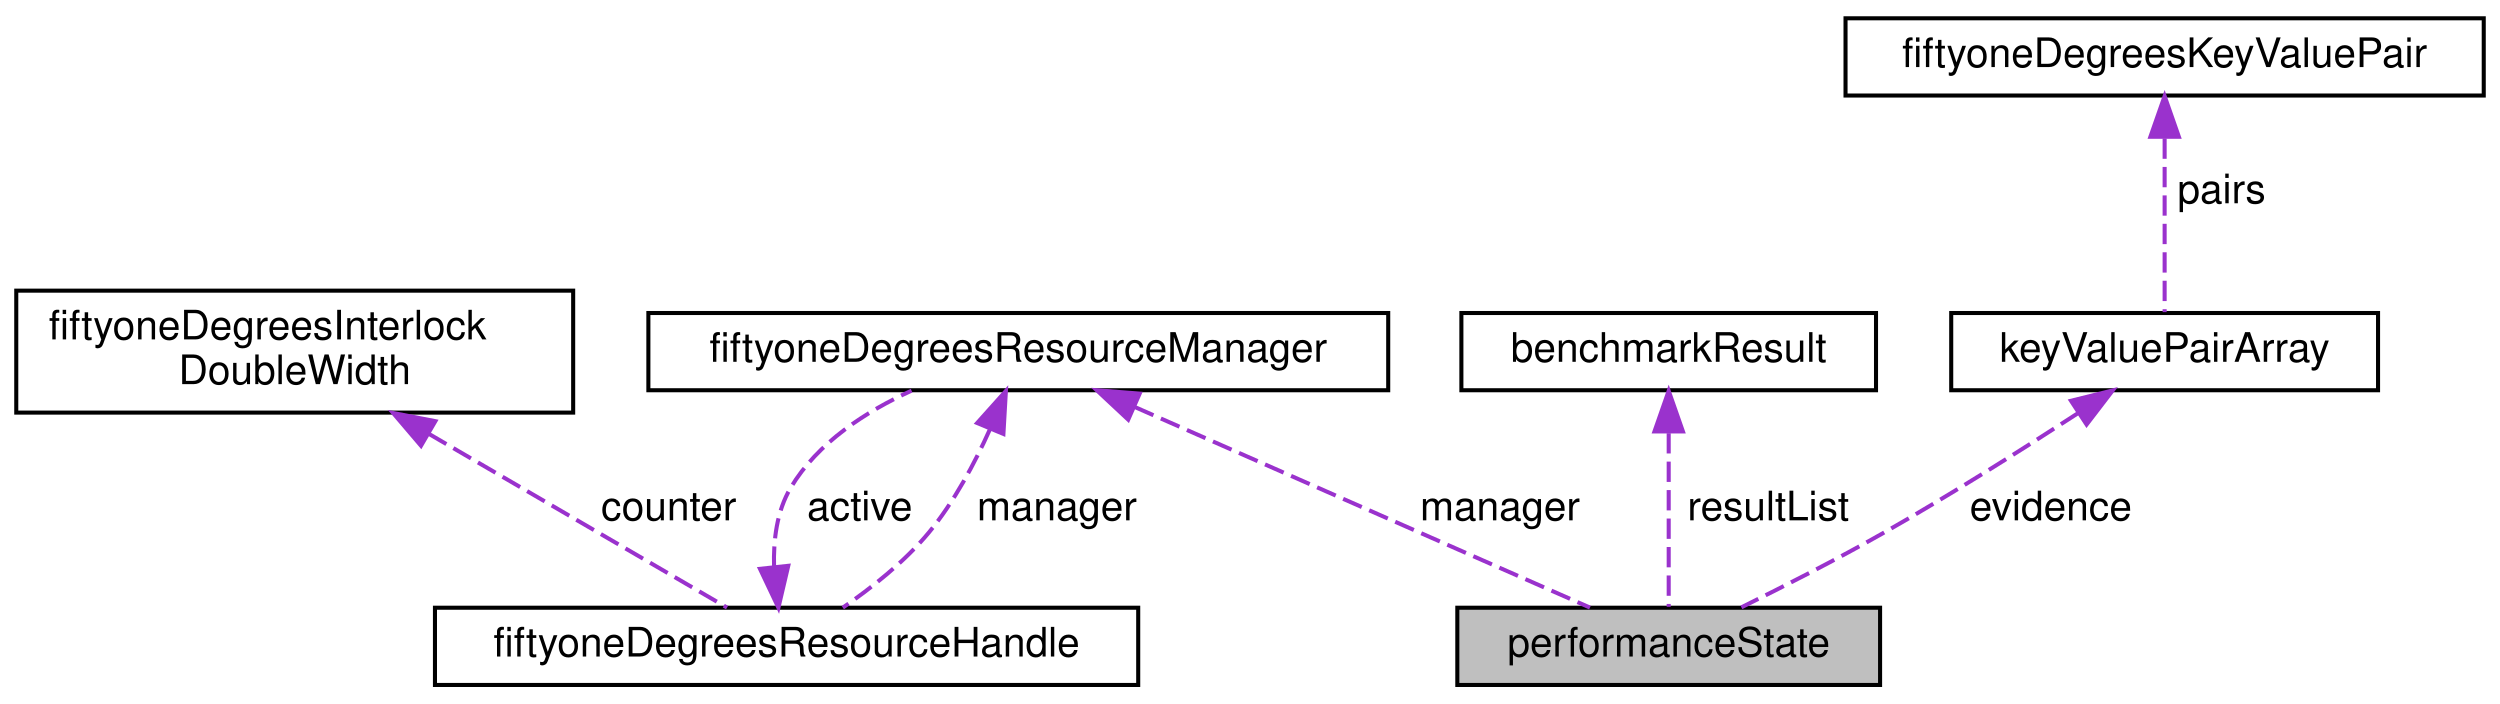
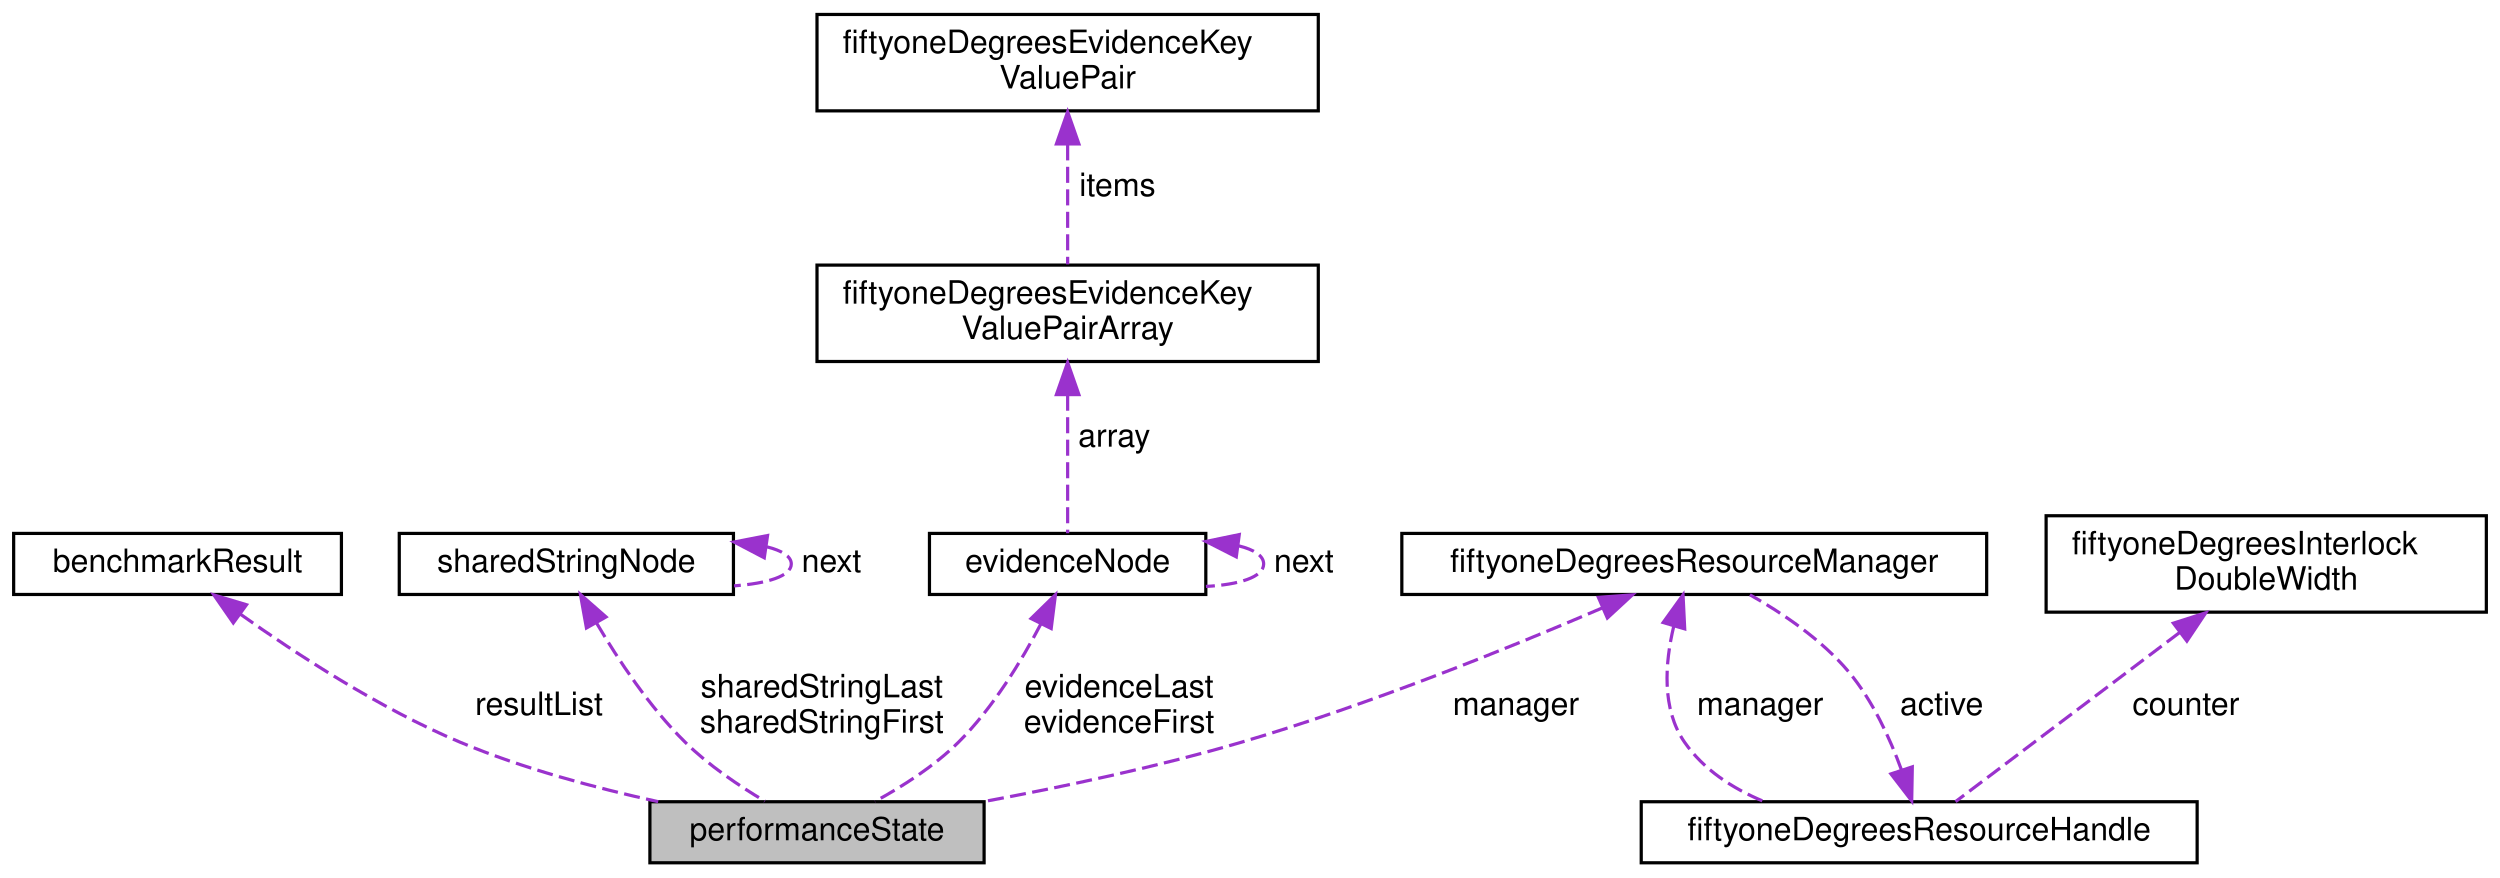
- <svg xmlns="http://www.w3.org/2000/svg" xmlns:xlink="http://www.w3.org/1999/xlink" width="615pt" height="173pt" viewBox="0.00 0.00 615.00 173.00">
-   <g id="graph0" class="graph" transform="scale(1 1) rotate(0) translate(4 169)">
+ <svg xmlns="http://www.w3.org/2000/svg" xmlns:xlink="http://www.w3.org/1999/xlink" width="778pt" height="273pt" viewBox="0.00 0.00 777.50 273.00">
+   <g id="graph0" class="graph" transform="scale(1 1) rotate(0) translate(4 269)">
    <g id="node1" class="node">
      <g id="a_node1">
        <a xlink:title="Single state containing everything needed for running and then reporting the performance tests.">
-           <polygon fill="#bfbfbf" stroke="black" points="354.5,-0.5 354.5,-19.5 458.5,-19.5 458.5,-0.5 354.5,-0.5" />
-           <text text-anchor="middle" x="406.5" y="-7.5" font-family="Helvetica,sans-Serif" font-size="10.00">performanceState</text>
+           <polygon fill="#bfbfbf" stroke="black" points="198,-0.5 198,-19.5 302,-19.5 302,-0.5 198,-0.5" />
+           <text text-anchor="middle" x="250" y="-7.5" font-family="Helvetica,sans-Serif" font-size="10.00">performanceState</text>
        </a>
      </g>
    </g>
    <g id="node2" class="node">
      <g id="a_node2">
        <a xlink:href="structfiftyone_degrees_resource_manager.html" target="_top" xlink:title="Manager structure used to provide access to a shared and changing resource.">
-           <polygon fill="none" stroke="black" points="155.5,-73 155.5,-92 337.5,-92 337.5,-73 155.5,-73" />
-           <text text-anchor="middle" x="246.5" y="-80" font-family="Helvetica,sans-Serif" font-size="10.00">fiftyoneDegreesResourceManager</text>
+           <polygon fill="none" stroke="black" points="432,-84 432,-103 614,-103 614,-84 432,-84" />
+           <text text-anchor="middle" x="523" y="-91" font-family="Helvetica,sans-Serif" font-size="10.00">fiftyoneDegreesResourceManager</text>
        </a>
      </g>
    </g>
    <g id="edge1" class="edge">
-       <path fill="none" stroke="#9a32cd" stroke-dasharray="5,2" d="M275.17,-68.87C307.51,-54.62 359.22,-31.83 387.13,-19.53" />
-       <polygon fill="#9a32cd" stroke="#9a32cd" points="273.54,-65.76 265.8,-73 276.36,-72.17 273.54,-65.76" />
-       <text text-anchor="middle" x="365" y="-41" font-family="Helvetica,sans-Serif" font-size="10.00"> manager</text>
+       <path fill="none" stroke="#9a32cd" stroke-dasharray="5,2" d="M494.5,-79.86C466.36,-67.77 421.87,-49.69 382,-38 355.96,-30.36 326.42,-24.1 301.89,-19.54" />
+       <polygon fill="#9a32cd" stroke="#9a32cd" points="493.17,-83.1 503.74,-83.87 495.96,-76.68 493.17,-83.1" />
+       <text text-anchor="middle" x="467.5" y="-46.5" font-family="Helvetica,sans-Serif" font-size="10.00"> manager</text>
    </g>
    <g id="node3" class="node">
      <g id="a_node3">
        <a xlink:href="structfiftyone_degrees_resource_handle.html" target="_top" xlink:title="Handle for a shared resource.">
-           <polygon fill="none" stroke="black" points="103,-0.5 103,-19.5 276,-19.5 276,-0.5 103,-0.5" />
-           <text text-anchor="middle" x="189.5" y="-7.5" font-family="Helvetica,sans-Serif" font-size="10.00">fiftyoneDegreesResourceHandle</text>
+           <polygon fill="none" stroke="black" points="506.5,-0.5 506.5,-19.5 679.5,-19.5 679.5,-0.5 506.5,-0.5" />
+           <text text-anchor="middle" x="593" y="-7.5" font-family="Helvetica,sans-Serif" font-size="10.00">fiftyoneDegreesResourceHandle</text>
        </a>
      </g>
    </g>
    <g id="edge3" class="edge">
-       <path fill="none" stroke="#9a32cd" stroke-dasharray="5,2" d="M239.5,-63.34C235.8,-55.09 230.72,-45.52 224.5,-38 218.53,-30.78 210.3,-24.31 203.33,-19.52" />
-       <polygon fill="#9a32cd" stroke="#9a32cd" points="236.38,-64.94 243.45,-72.83 242.84,-62.25 236.38,-64.94" />
-       <text text-anchor="middle" x="256" y="-41" font-family="Helvetica,sans-Serif" font-size="10.00"> manager</text>
+       <path fill="none" stroke="#9a32cd" stroke-dasharray="5,2" d="M516.62,-74.1C513.9,-62.73 512.78,-48.37 520,-38 525.95,-29.46 534.92,-23.62 544.56,-19.62" />
+       <polygon fill="#9a32cd" stroke="#9a32cd" points="513.32,-75.27 519.51,-83.87 520.03,-73.29 513.32,-75.27" />
+       <text text-anchor="middle" x="543.5" y="-46.5" font-family="Helvetica,sans-Serif" font-size="10.00"> manager</text>
    </g>
    <g id="edge2" class="edge">
-       <path fill="none" stroke="#9a32cd" stroke-dasharray="5,2" d="M186.42,-29.58C186.22,-36.11 187.09,-43.26 190.5,-49 197.1,-60.12 209.07,-67.8 220.25,-72.9" />
-       <polygon fill="#9a32cd" stroke="#9a32cd" points="189.91,-29.81 187.49,-19.5 182.95,-29.07 189.91,-29.81" />
-       <text text-anchor="middle" x="207.5" y="-41" font-family="Helvetica,sans-Serif" font-size="10.00"> active</text>
+       <path fill="none" stroke="#9a32cd" stroke-dasharray="5,2" d="M587.49,-29.39C583.91,-39.21 578.49,-51.09 571,-60 562.58,-70.02 550.34,-78.24 540.32,-83.91" />
+       <polygon fill="#9a32cd" stroke="#9a32cd" points="590.86,-30.36 590.67,-19.77 584.21,-28.16 590.86,-30.36" />
+       <text text-anchor="middle" x="600" y="-46.5" font-family="Helvetica,sans-Serif" font-size="10.00"> active</text>
    </g>
    <g id="node4" class="node">
      <g id="a_node4">
        <a xlink:href="structfiftyone_degrees_interlock_double_width.html" target="_top" xlink:title="Double width (64 or 128 depending on the architecture) compare and exchange.">
-           <polygon fill="none" stroke="black" points="0,-67.5 0,-97.5 137,-97.5 137,-67.5 0,-67.5" />
-           <text text-anchor="start" x="8" y="-85.5" font-family="Helvetica,sans-Serif" font-size="10.00">fiftyoneDegreesInterlock</text>
-           <text text-anchor="middle" x="68.5" y="-74.5" font-family="Helvetica,sans-Serif" font-size="10.00">DoubleWidth</text>
+           <polygon fill="none" stroke="black" points="632.5,-78.5 632.5,-108.5 769.5,-108.5 769.5,-78.5 632.5,-78.5" />
+           <text text-anchor="start" x="640.5" y="-96.5" font-family="Helvetica,sans-Serif" font-size="10.00">fiftyoneDegreesInterlock</text>
+           <text text-anchor="middle" x="701" y="-85.5" font-family="Helvetica,sans-Serif" font-size="10.00">DoubleWidth</text>
        </a>
      </g>
    </g>
    <g id="edge4" class="edge">
-       <path fill="none" stroke="#9a32cd" stroke-dasharray="5,2" d="M101.48,-62.28C125.46,-48.31 156.77,-30.07 174.85,-19.53" />
-       <polygon fill="#9a32cd" stroke="#9a32cd" points="99.57,-59.34 92.7,-67.4 103.1,-65.39 99.57,-59.34" />
-       <text text-anchor="middle" x="160.5" y="-41" font-family="Helvetica,sans-Serif" font-size="10.00"> counter</text>
+       <path fill="none" stroke="#9a32cd" stroke-dasharray="5,2" d="M674.04,-72.16C651.58,-55.21 620.72,-31.92 604.32,-19.54" />
+       <polygon fill="#9a32cd" stroke="#9a32cd" points="672.1,-75.07 682.19,-78.3 676.31,-69.49 672.1,-75.07" />
+       <text text-anchor="middle" x="676" y="-46.5" font-family="Helvetica,sans-Serif" font-size="10.00"> counter</text>
    </g>
    <g id="node5" class="node">
      <g id="a_node5">
        <a xlink:href="structbenchmark_result.html" target="_top" xlink:title="Result of benchmarking from a single thread.">
-           <polygon fill="none" stroke="black" points="355.5,-73 355.5,-92 457.5,-92 457.5,-73 355.5,-73" />
-           <text text-anchor="middle" x="406.5" y="-80" font-family="Helvetica,sans-Serif" font-size="10.00">benchmarkResult</text>
+           <polygon fill="none" stroke="black" points="0,-84 0,-103 102,-103 102,-84 0,-84" />
+           <text text-anchor="middle" x="51" y="-91" font-family="Helvetica,sans-Serif" font-size="10.00">benchmarkResult</text>
        </a>
      </g>
    </g>
    <g id="edge5" class="edge">
-       <path fill="none" stroke="#9a32cd" stroke-dasharray="5,2" d="M406.5,-62.44C406.5,-48.53 406.5,-30.32 406.5,-19.72" />
-       <polygon fill="#9a32cd" stroke="#9a32cd" points="403,-62.86 406.5,-72.86 410,-62.86 403,-62.86" />
-       <text text-anchor="middle" x="431" y="-41" font-family="Helvetica,sans-Serif" font-size="10.00"> resultList</text>
+       <path fill="none" stroke="#9a32cd" stroke-dasharray="5,2" d="M70.44,-77.95C87.65,-65.69 113.87,-48.52 139,-38 158.48,-29.84 180.97,-23.8 200.58,-19.52" />
+       <polygon fill="#9a32cd" stroke="#9a32cd" points="68.35,-75.14 62.31,-83.85 72.46,-80.8 68.35,-75.14" />
+       <text text-anchor="middle" x="163.5" y="-46.5" font-family="Helvetica,sans-Serif" font-size="10.00"> resultList</text>
    </g>
    <g id="node6" class="node">
      <g id="a_node6">
-         <a xlink:href="structkey_value_pair_array.html" target="_top" xlink:title="Contains one or more piece of evidence.">
-           <polygon fill="none" stroke="black" points="476,-73 476,-92 581,-92 581,-73 476,-73" />
-           <text text-anchor="middle" x="528.5" y="-80" font-family="Helvetica,sans-Serif" font-size="10.00">keyValuePairArray</text>
+         <a xlink:href="structshared_string_node.html" target="_top" xlink:title=" ">
+           <polygon fill="none" stroke="black" points="120,-84 120,-103 224,-103 224,-84 120,-84" />
+           <text text-anchor="middle" x="172" y="-91" font-family="Helvetica,sans-Serif" font-size="10.00">sharedStringNode</text>
        </a>
      </g>
    </g>
    <g id="edge6" class="edge">
-       <path fill="none" stroke="#9a32cd" stroke-dasharray="5,2" d="M507.19,-67.36C493.71,-58.59 475.8,-47.27 459.5,-38 448.01,-31.47 434.76,-24.72 424.38,-19.6" />
-       <polygon fill="#9a32cd" stroke="#9a32cd" points="505.46,-70.41 515.74,-72.96 509.3,-64.56 505.46,-70.41" />
-       <text text-anchor="middle" x="500.5" y="-41" font-family="Helvetica,sans-Serif" font-size="10.00"> evidence</text>
+       <path fill="none" stroke="#9a32cd" stroke-dasharray="5,2" d="M181.45,-75.03C188.16,-63.65 197.91,-48.93 209,-38 216.28,-30.82 225.75,-24.44 233.75,-19.68" />
+       <polygon fill="#9a32cd" stroke="#9a32cd" points="178.25,-73.57 176.38,-84 184.35,-77.01 178.25,-73.57" />
+       <text text-anchor="middle" x="251.5" y="-52" font-family="Helvetica,sans-Serif" font-size="10.00"> sharedStringLast</text>
+       <text text-anchor="middle" x="251.5" y="-41" font-family="Helvetica,sans-Serif" font-size="10.00">sharedStringFirst</text>
+     </g>
+     <g id="edge7" class="edge">
+       <path fill="none" stroke="#9a32cd" stroke-dasharray="5,2" d="M234.4,-98.83C239.11,-97.64 242,-95.87 242,-93.5 242,-89.71 234.59,-87.44 224.2,-86.67" />
+       <polygon fill="#9a32cd" stroke="#9a32cd" points="233.59,-95.41 224.2,-100.33 234.61,-102.34 233.59,-95.41" />
+       <text text-anchor="middle" x="254.5" y="-91" font-family="Helvetica,sans-Serif" font-size="10.00"> next</text>
    </g>
    <g id="node7" class="node">
      <g id="a_node7">
-         <a xlink:href="structfiftyone_degrees_key_value_pair.html" target="_top" xlink:title=" ">
-           <polygon fill="none" stroke="black" points="450,-145.5 450,-164.5 607,-164.5 607,-145.5 450,-145.5" />
-           <text text-anchor="middle" x="528.5" y="-152.5" font-family="Helvetica,sans-Serif" font-size="10.00">fiftyoneDegreesKeyValuePair</text>
+         <a xlink:href="structevidence_node.html" target="_top" xlink:title=" ">
+           <polygon fill="none" stroke="black" points="285,-84 285,-103 371,-103 371,-84 285,-84" />
+           <text text-anchor="middle" x="328" y="-91" font-family="Helvetica,sans-Serif" font-size="10.00">evidenceNode</text>
        </a>
      </g>
    </g>
-     <g id="edge7" class="edge">
-       <path fill="none" stroke="#9a32cd" stroke-dasharray="5,2" d="M528.5,-134.94C528.5,-121.03 528.5,-102.82 528.5,-92.22" />
-       <polygon fill="#9a32cd" stroke="#9a32cd" points="525,-135.36 528.5,-145.36 532,-135.36 525,-135.36" />
-       <text text-anchor="middle" x="542.5" y="-119" font-family="Helvetica,sans-Serif" font-size="10.00"> pairs</text>
+     <g id="edge8" class="edge">
+       <path fill="none" stroke="#9a32cd" stroke-dasharray="5,2" d="M319.7,-74.88C313.7,-63.43 304.77,-48.69 294,-38 286.49,-30.55 276.56,-24.23 268.03,-19.58" />
+       <polygon fill="#9a32cd" stroke="#9a32cd" points="316.61,-76.51 324.2,-83.91 322.88,-73.4 316.61,-76.51" />
+       <text text-anchor="middle" x="344" y="-52" font-family="Helvetica,sans-Serif" font-size="10.00"> evidenceLast</text>
+       <text text-anchor="middle" x="344" y="-41" font-family="Helvetica,sans-Serif" font-size="10.00">evidenceFirst</text>
+     </g>
+     <g id="edge9" class="edge">
+       <path fill="none" stroke="#9a32cd" stroke-dasharray="5,2" d="M381.25,-99.13C386.01,-97.95 389,-96.07 389,-93.5 389,-89.38 381.35,-87.05 371.04,-86.5" />
+       <polygon fill="#9a32cd" stroke="#9a32cd" points="380.48,-95.7 371.04,-100.5 381.41,-102.64 380.48,-95.7" />
+       <text text-anchor="middle" x="401.5" y="-91" font-family="Helvetica,sans-Serif" font-size="10.00"> next</text>
+     </g>
+     <g id="node8" class="node">
+       <g id="a_node8">
+         <a xlink:href="structfiftyone_degrees_evidence_key_value_pair_array.html" target="_top" xlink:title="Array of items of type fiftyoneDegreesEvidenceKeyValuePair used to easily access and track the size o...">
+           <polygon fill="none" stroke="black" points="250,-156.5 250,-186.5 406,-186.5 406,-156.5 250,-156.5" />
+           <text text-anchor="start" x="258" y="-174.5" font-family="Helvetica,sans-Serif" font-size="10.00">fiftyoneDegreesEvidenceKey</text>
+           <text text-anchor="middle" x="328" y="-163.5" font-family="Helvetica,sans-Serif" font-size="10.00">ValuePairArray</text>
+         </a>
+       </g>
+     </g>
+     <g id="edge10" class="edge">
+       <path fill="none" stroke="#9a32cd" stroke-dasharray="5,2" d="M328,-146.17C328,-131.4 328,-113.45 328,-103.06" />
+       <polygon fill="#9a32cd" stroke="#9a32cd" points="324.5,-146.2 328,-156.2 331.5,-146.21 324.5,-146.2" />
+       <text text-anchor="middle" x="342.5" y="-130" font-family="Helvetica,sans-Serif" font-size="10.00"> array</text>
+     </g>
+     <g id="node9" class="node">
+       <g id="a_node9">
+         <a xlink:href="structfiftyone_degrees_evidence_key_value_pair.html" target="_top" xlink:title="Evidence key value pair structure which combines the prefix, key and value.">
+           <polygon fill="none" stroke="black" points="250,-234.5 250,-264.5 406,-264.5 406,-234.5 250,-234.5" />
+           <text text-anchor="start" x="258" y="-252.5" font-family="Helvetica,sans-Serif" font-size="10.00">fiftyoneDegreesEvidenceKey</text>
+           <text text-anchor="middle" x="328" y="-241.5" font-family="Helvetica,sans-Serif" font-size="10.00">ValuePair</text>
+         </a>
+       </g>
+     </g>
+     <g id="edge11" class="edge">
+       <path fill="none" stroke="#9a32cd" stroke-dasharray="5,2" d="M328,-224.09C328,-211.76 328,-197.22 328,-186.73" />
+       <polygon fill="#9a32cd" stroke="#9a32cd" points="324.5,-224.2 328,-234.2 331.5,-224.21 324.5,-224.2" />
+       <text text-anchor="middle" x="343.5" y="-208" font-family="Helvetica,sans-Serif" font-size="10.00"> items</text>
    </g>
  </g>
</svg>
